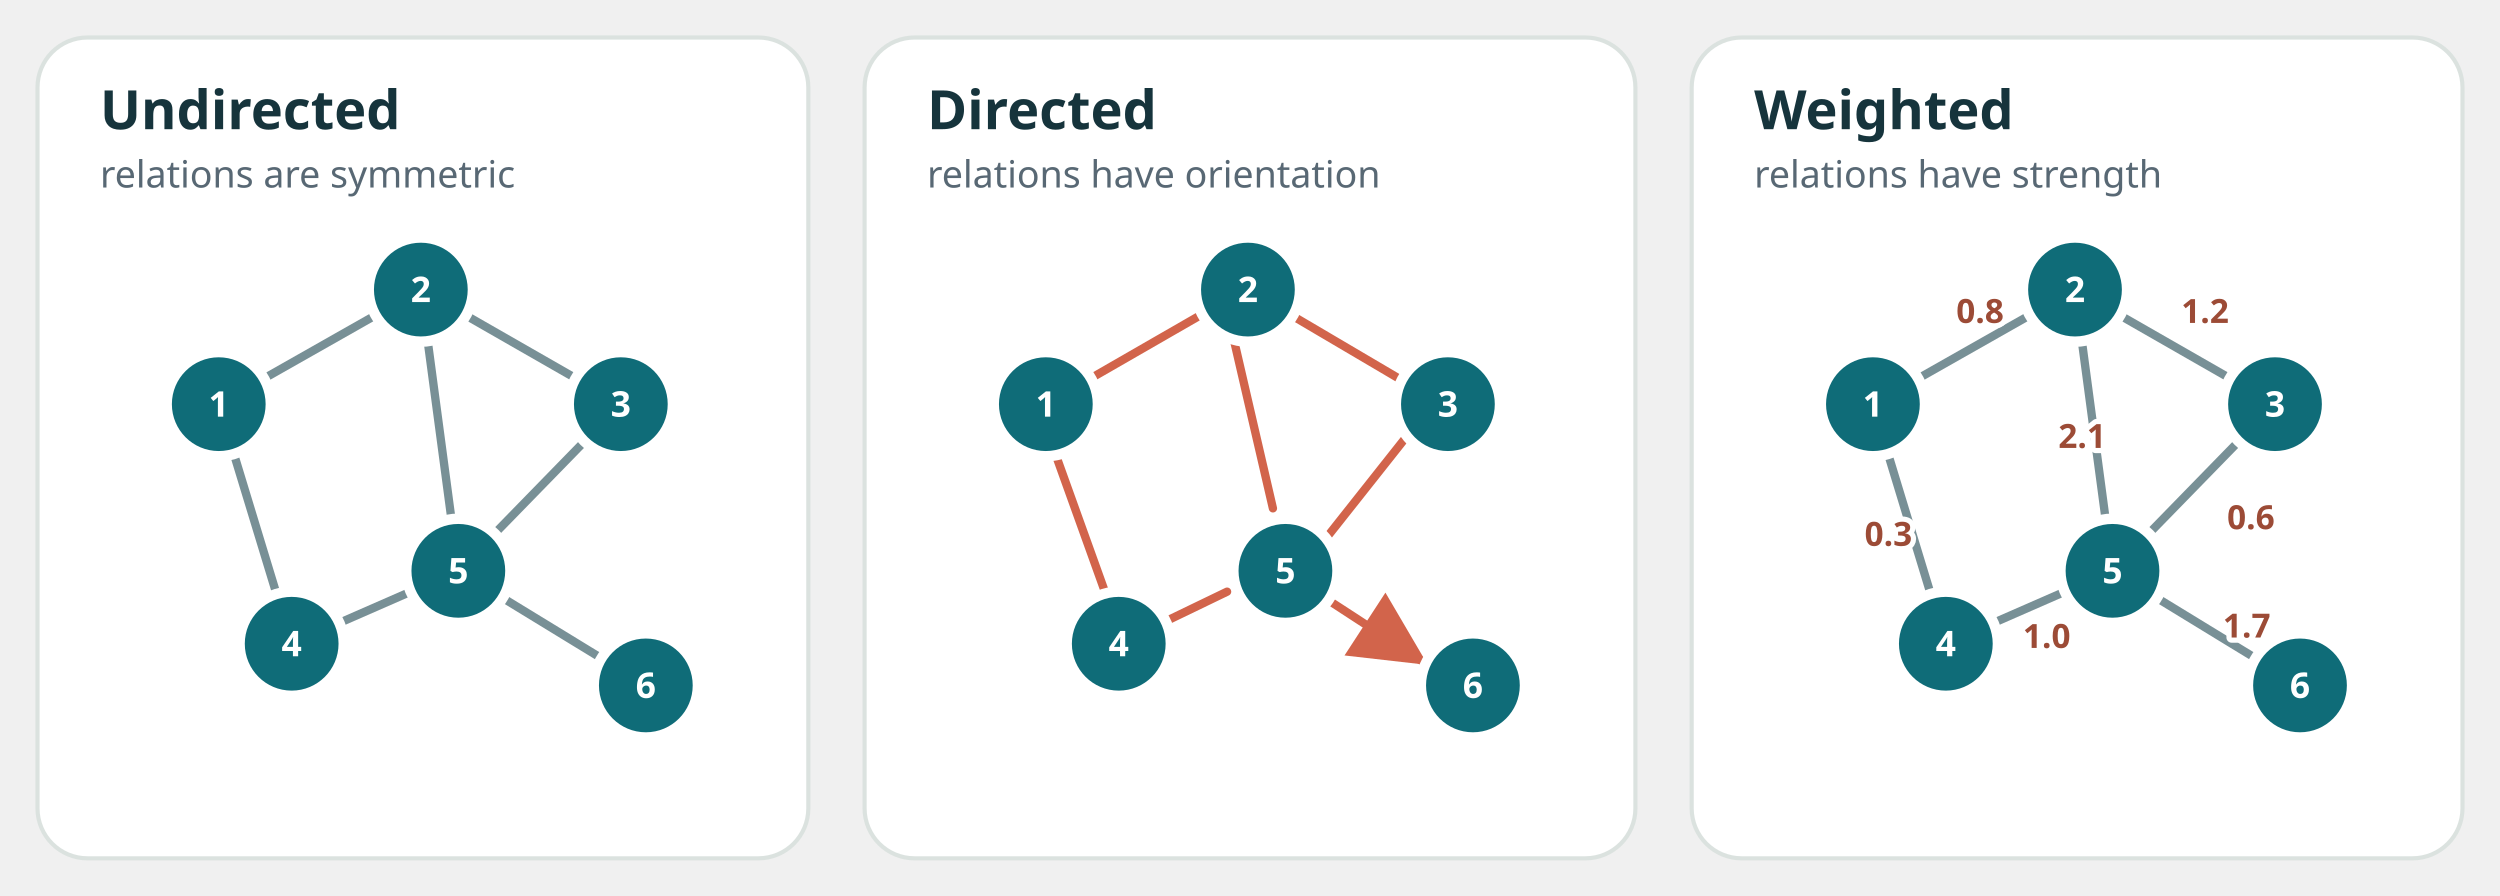
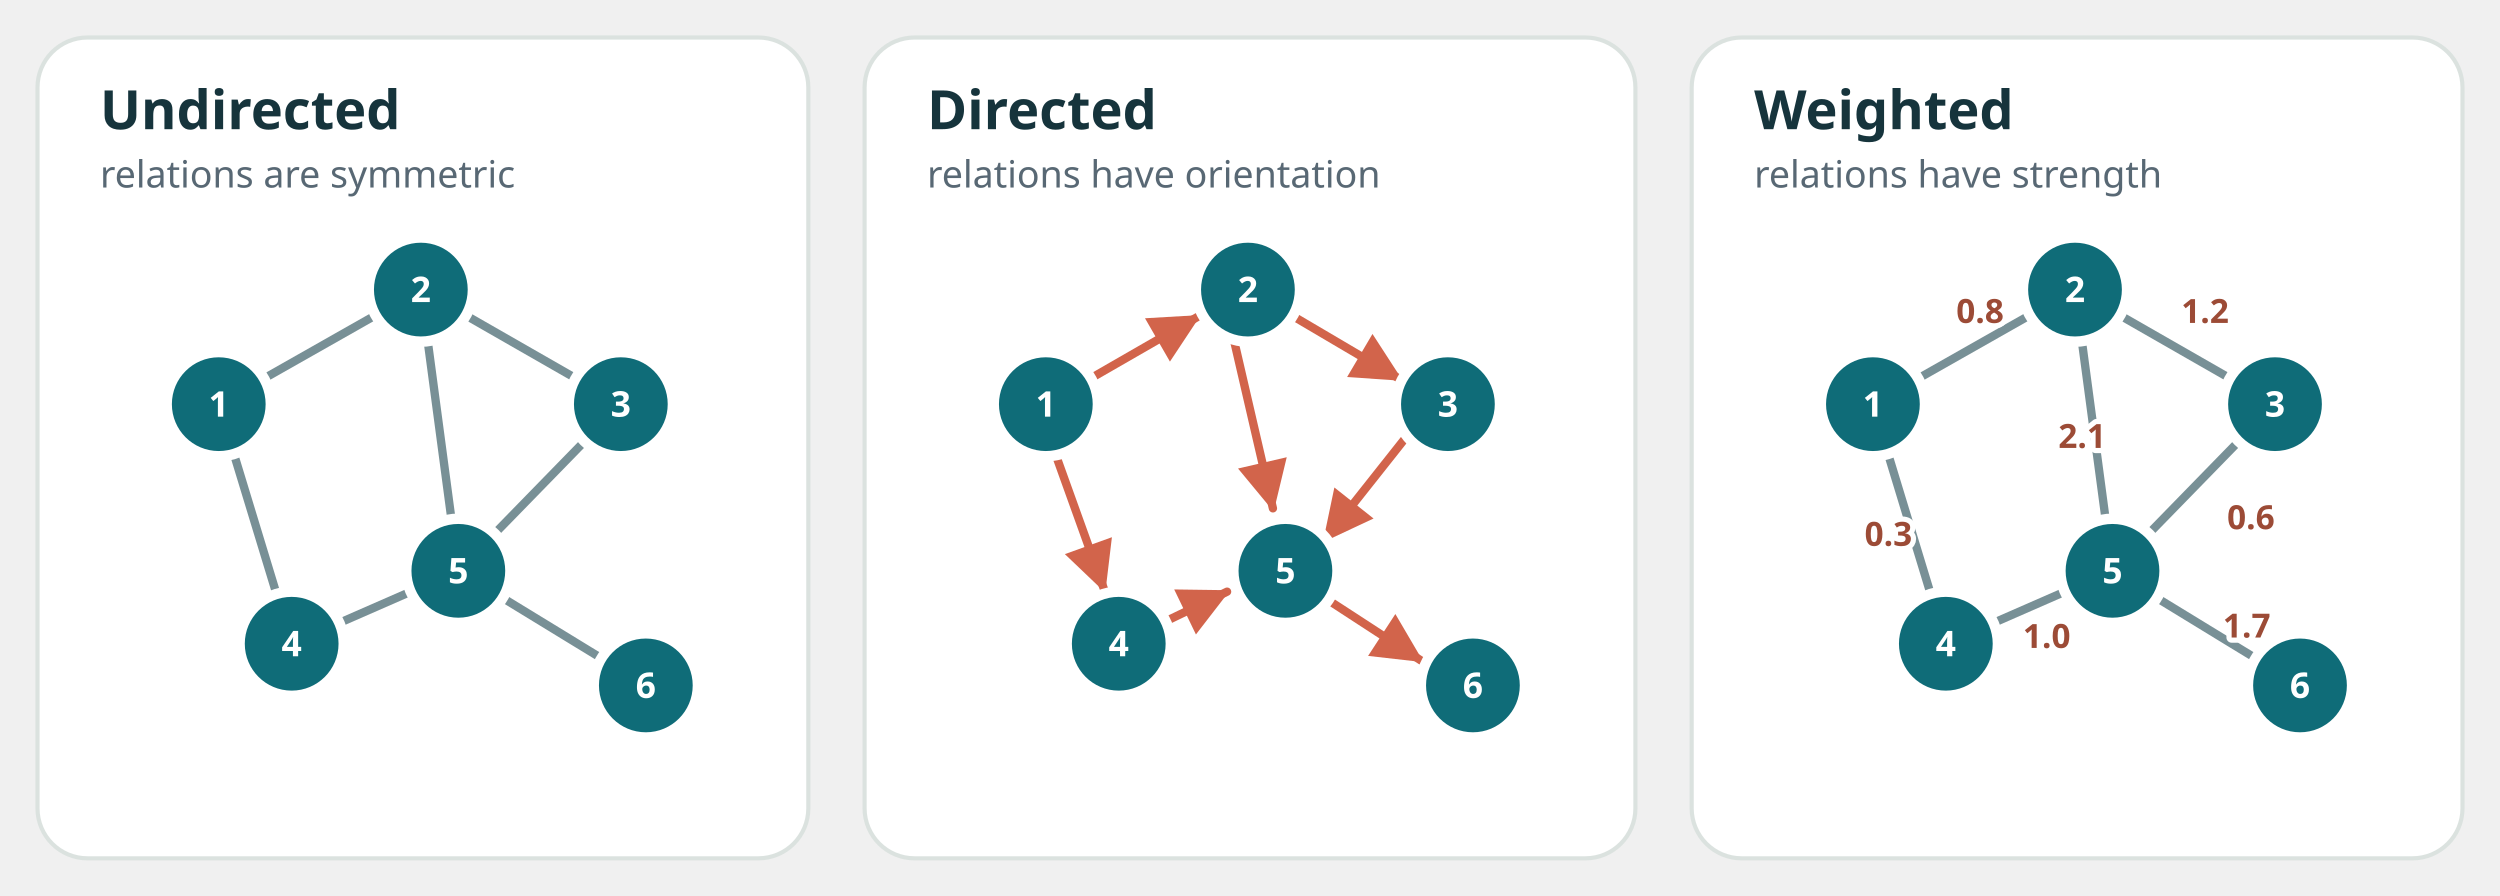
<svg xmlns="http://www.w3.org/2000/svg" viewBox="0 0 1200 430" role="img" aria-labelledby="title desc">
  <defs>
-     <marker id="arrow" markerWidth="9" markerHeight="9" refX="8" refY="4.5" orient="auto">
-       <path d="M0,0 L9,4.5 L0,9 Z" fill="#d2644b" />
+     <marker id="arrow" markerWidth="6" markerHeight="6" refX="5.6" refY="3" orient="auto">
+       <path d="M0,0 L6,3 L0,6 Z" fill="#d2644b" />
    </marker>
    <style>
      .panel{fill:#fff;stroke:#dbe2df;stroke-width:2}.edge{stroke:#789096;stroke-width:4;stroke-linecap:round}.directed{stroke:#d2644b;marker-end:url(#arrow)}.node{fill:#0f6c78;stroke:#fff;stroke-width:5}.label{font:700 26px system-ui,sans-serif;fill:#16343c}.small{font:500 18px system-ui,sans-serif;fill:#586874}.n{font:700 17px system-ui,sans-serif;fill:#fff;text-anchor:middle;dominant-baseline:middle}.weight{font:700 16px system-ui,sans-serif;fill:#9c4b36;paint-order:stroke;stroke:#fff;stroke-width:5px;stroke-linejoin:round}
    </style>
  </defs>
  <rect class="panel" x="18" y="18" width="370" height="394" rx="24" />
  <rect class="panel" x="415" y="18" width="370" height="394" rx="24" />
  <rect class="panel" x="812" y="18" width="370" height="394" rx="24" />
  <text class="label" x="48" y="62">Undirected</text>
  <text class="small" x="48" y="90">relations are symmetric</text>
  <text class="label" x="445" y="62">Directed</text>
  <text class="small" x="445" y="90">relations have orientation</text>
  <text class="label" x="842" y="62">Weighted</text>
  <text class="small" x="842" y="90">relations have strength</text>
  <g transform="translate(0,4)">
    <path class="edge" d="M105 190L202 135M202 135L298 190M105 190L140 305M202 135L220 270M298 190L220 270M140 305L220 270M220 270L310 325" />
    <circle class="node" cx="105" cy="190" r="25" />
    <circle class="node" cx="202" cy="135" r="25" />
    <circle class="node" cx="298" cy="190" r="25" />
    <circle class="node" cx="140" cy="305" r="25" />
    <circle class="node" cx="220" cy="270" r="25" />
    <circle class="node" cx="310" cy="325" r="25" />
    <text class="n" x="105" y="190">1</text>
    <text class="n" x="202" y="135">2</text>
    <text class="n" x="298" y="190">3</text>
    <text class="n" x="140" y="305">4</text>
    <text class="n" x="220" y="270">5</text>
    <text class="n" x="310" y="325">6</text>
  </g>
  <g transform="translate(397,4)">
-     <path class="edge directed" d="M105 190L178 148M202 135L275 178M110 215L133 279M195 158L214 240M277 207L239 255M163 294L192 280M242 285L285 313" />
+     <path class="edge directed" d="M105 190L178 148" />
+     <path class="edge directed" d="M202 135L275 178" />
+     <path class="edge directed" d="M110 215L133 279" />
+     <path class="edge directed" d="M195 158L214 240" />
+     <path class="edge directed" d="M277 207L239 255" />
+     <path class="edge directed" d="M163 294L192 280" />
+     <path class="edge directed" d="M242 285L285 313" />
    <circle class="node" cx="105" cy="190" r="25" />
    <circle class="node" cx="202" cy="135" r="25" />
    <circle class="node" cx="298" cy="190" r="25" />
    <circle class="node" cx="140" cy="305" r="25" />
    <circle class="node" cx="220" cy="270" r="25" />
    <circle class="node" cx="310" cy="325" r="25" />
    <text class="n" x="105" y="190">1</text>
    <text class="n" x="202" y="135">2</text>
    <text class="n" x="298" y="190">3</text>
    <text class="n" x="140" y="305">4</text>
    <text class="n" x="220" y="270">5</text>
    <text class="n" x="310" y="325">6</text>
  </g>
  <g transform="translate(794,4)">
    <path class="edge" d="M105 190L202 135M202 135L298 190M105 190L140 305M202 135L220 270M298 190L220 270M140 305L220 270M220 270L310 325" />
    <text class="weight" x="145" y="151">0.8</text>
    <text class="weight" x="253" y="151">1.2</text>
    <text class="weight" x="101" y="258">0.3</text>
    <text class="weight" x="194" y="211">2.1</text>
    <text class="weight" x="275" y="250">0.6</text>
    <text class="weight" x="177" y="307">1.0</text>
    <text class="weight" x="273" y="302">1.7</text>
    <circle class="node" cx="105" cy="190" r="25" />
    <circle class="node" cx="202" cy="135" r="25" />
    <circle class="node" cx="298" cy="190" r="25" />
    <circle class="node" cx="140" cy="305" r="25" />
    <circle class="node" cx="220" cy="270" r="25" />
    <circle class="node" cx="310" cy="325" r="25" />
    <text class="n" x="105" y="190">1</text>
    <text class="n" x="202" y="135">2</text>
    <text class="n" x="298" y="190">3</text>
    <text class="n" x="140" y="305">4</text>
    <text class="n" x="220" y="270">5</text>
    <text class="n" x="310" y="325">6</text>
  </g>
</svg>
